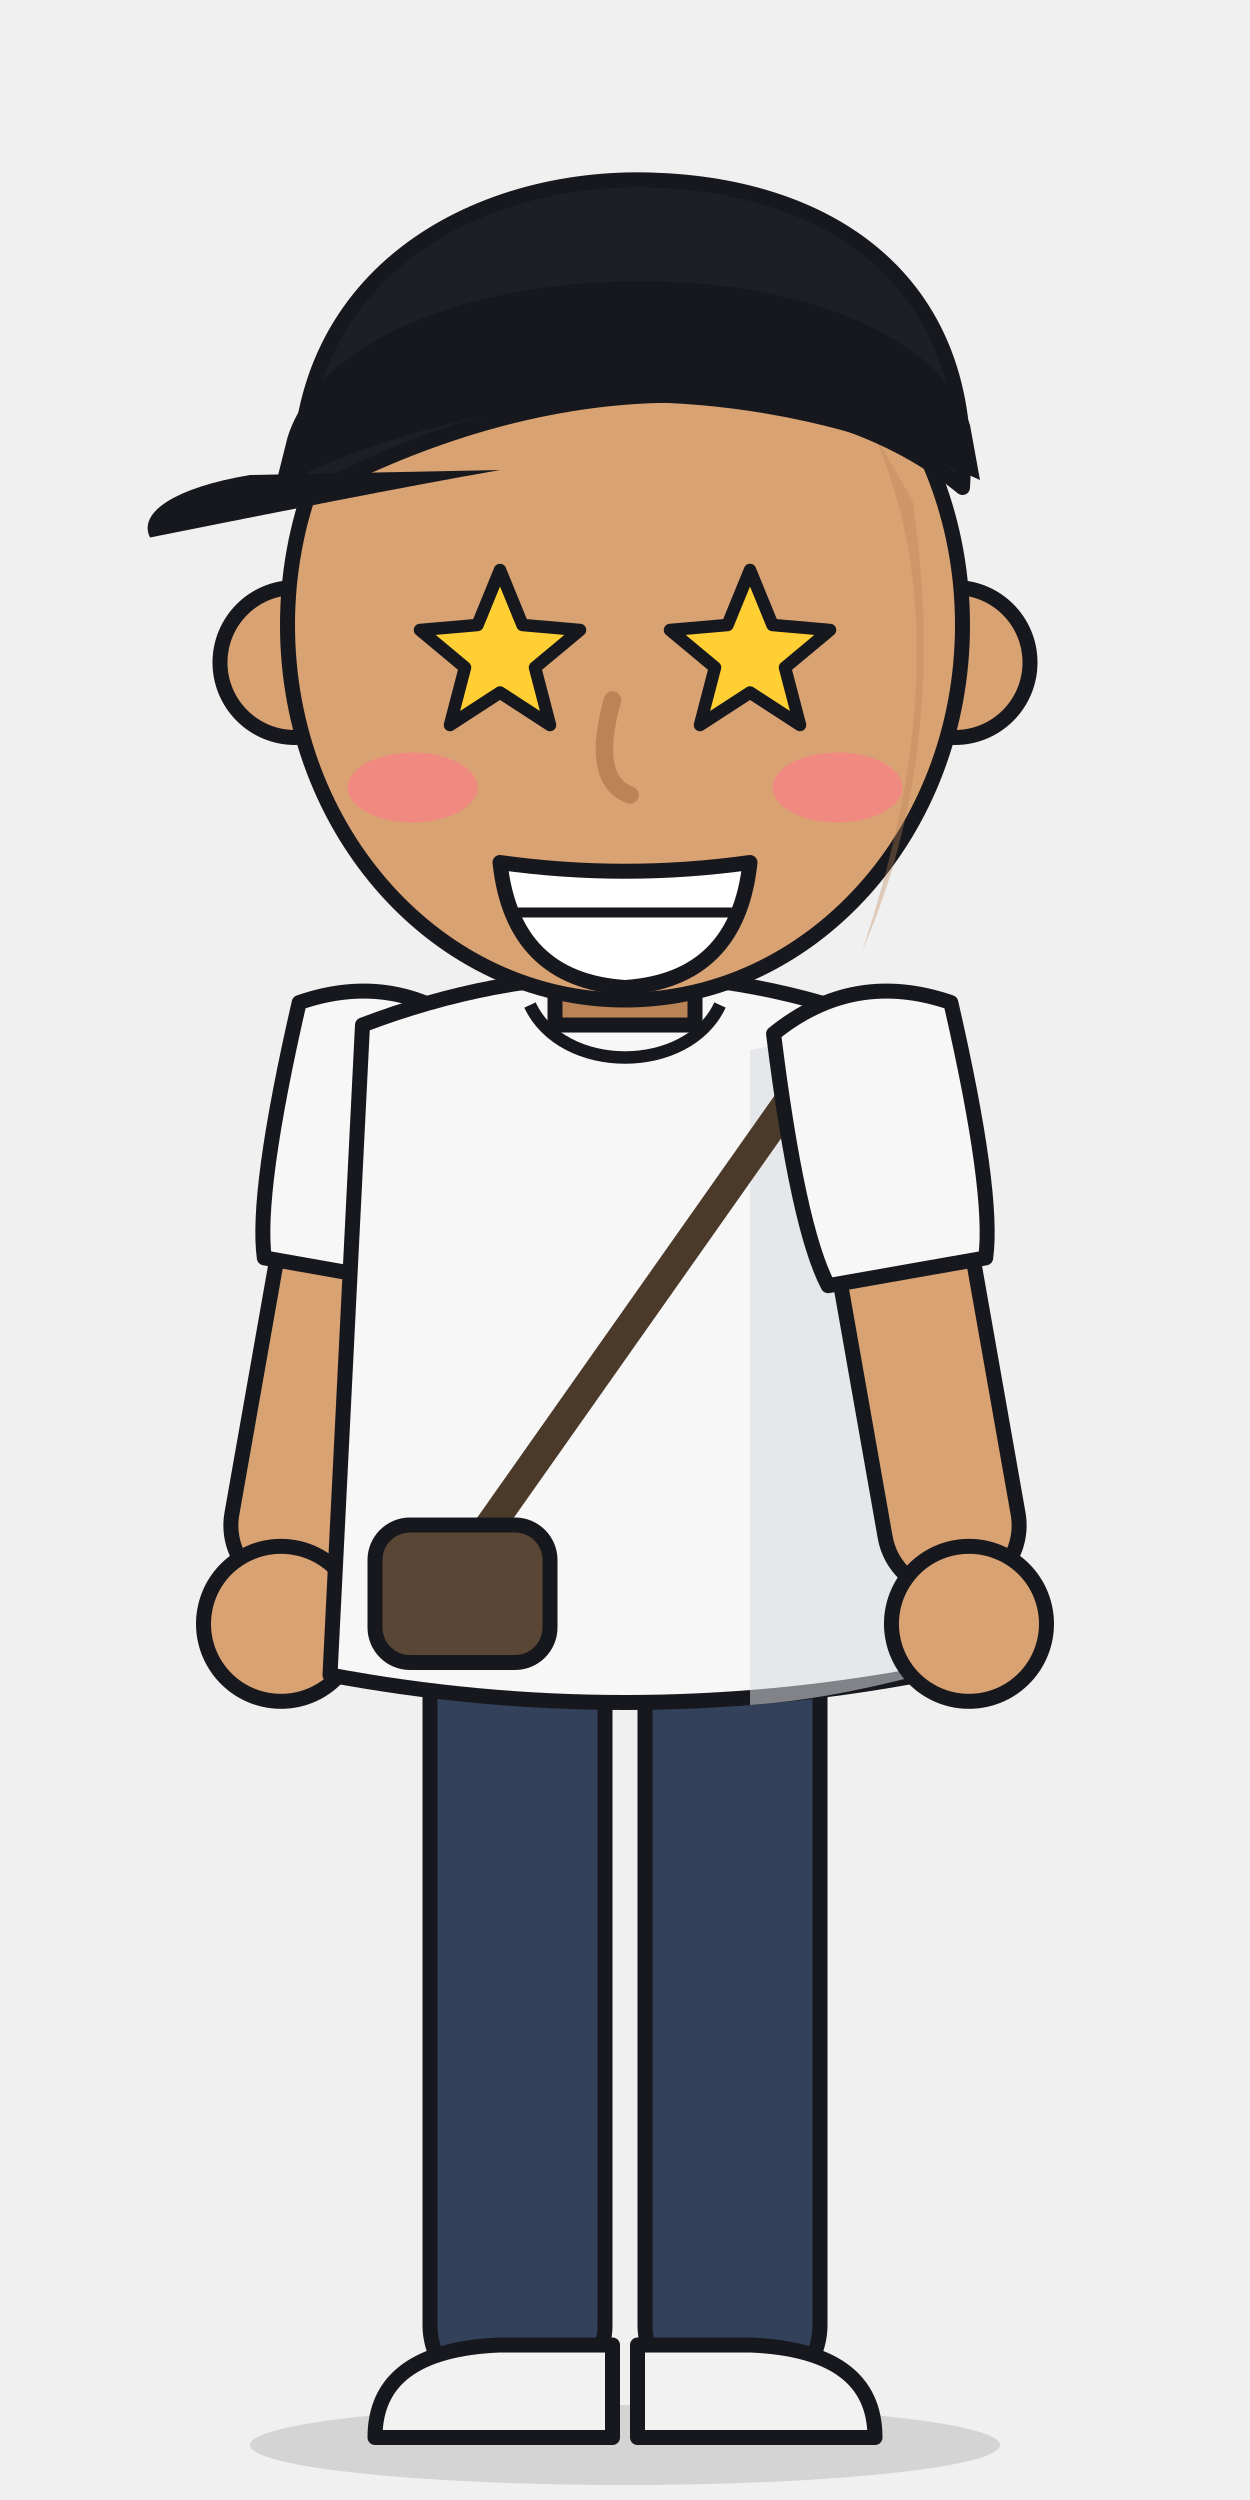
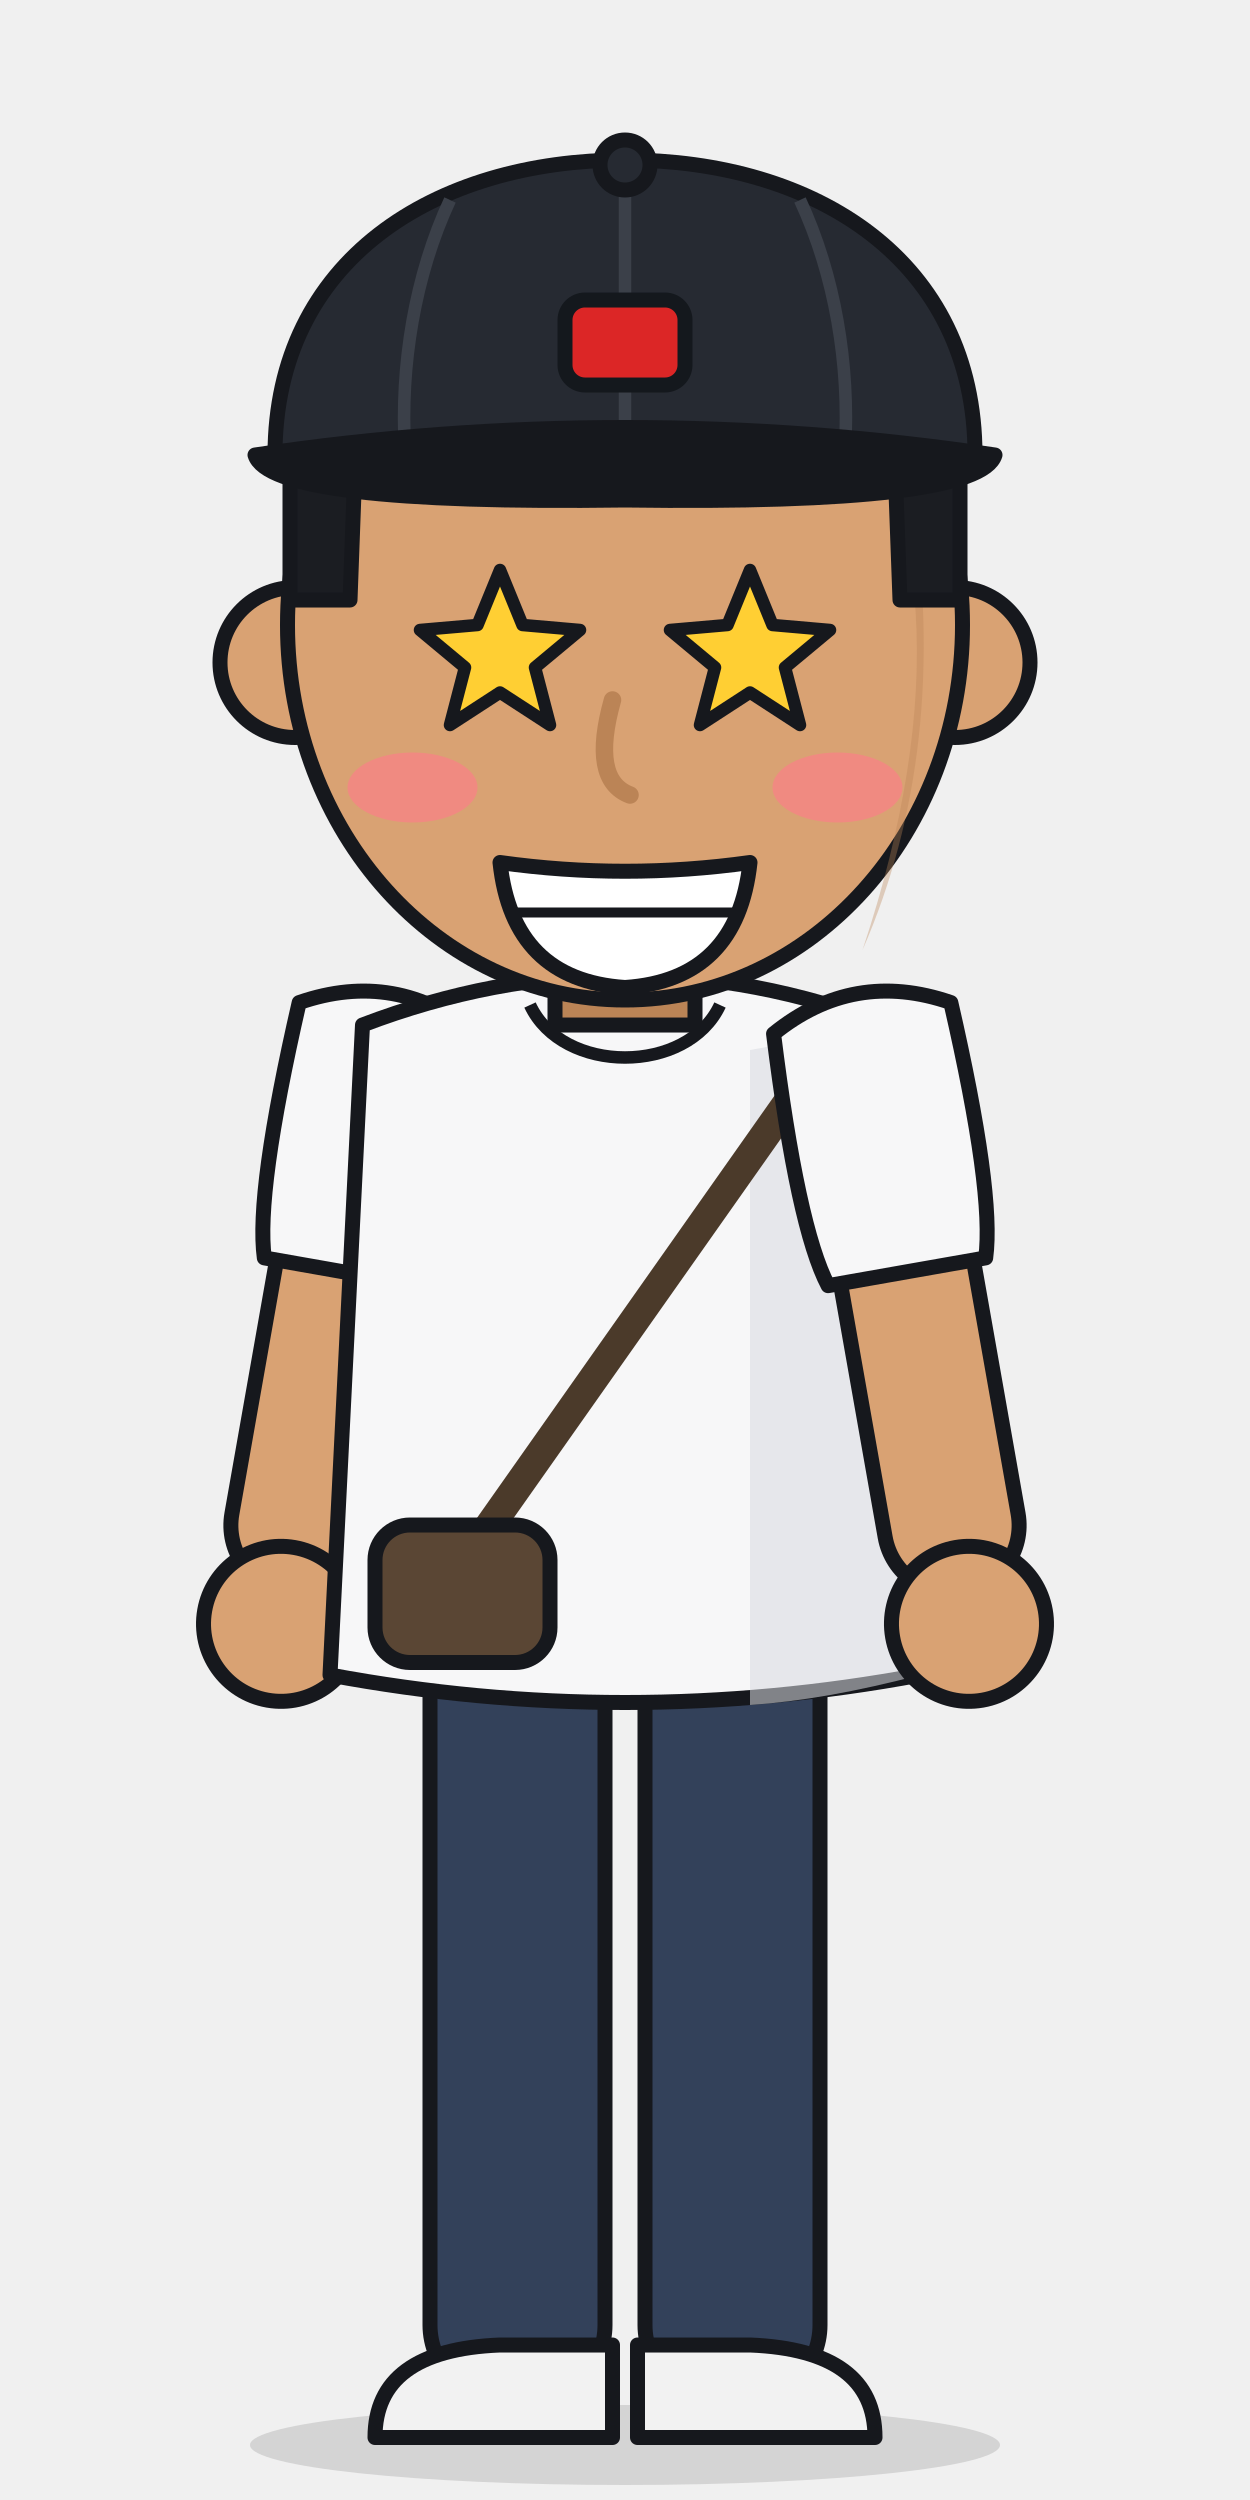
<svg xmlns="http://www.w3.org/2000/svg" viewBox="0 0 500 1000" width="500" height="1000">
  <ellipse cx="250" cy="978" rx="150" ry="16" fill="#000" opacity="0.12" />
  <g id="legs">
    <rect x="172" y="640" width="70" height="320" rx="30" fill="#33415a" stroke="#16181d" stroke-width="6" stroke-linejoin="round" stroke-linecap="round" />
    <rect x="258" y="640" width="70" height="320" rx="30" fill="#33415a" stroke="#16181d" stroke-width="6" stroke-linejoin="round" stroke-linecap="round" />
    <path d="M150 975 Q150 940 200 938 L245 938 L245 975 Z" fill="#f2f2f2" stroke="#16181d" stroke-width="6" stroke-linejoin="round" stroke-linecap="round" />
    <path d="M350 975 Q350 940 300 938 L255 938 L255 975 Z" fill="#f2f2f2" stroke="#16181d" stroke-width="6" stroke-linejoin="round" stroke-linecap="round" />
  </g>
  <g id="arm-back">
    <g transform="translate(152 425) rotate(10)">
      <rect x="-27" y="-10" width="54" height="225" rx="27" fill="#d9a273" stroke="#16181d" stroke-width="6" stroke-linejoin="round" stroke-linecap="round" />
      <path d="M-36 -18 Q-40 60 -32 85 L32 85 Q40 60 36 -18 Q0 -38 -36 -18 Z" fill="#f7f7f8" stroke="#16181d" stroke-width="6" stroke-linejoin="round" stroke-linecap="round" />
      <circle cx="0" cy="228" r="31" fill="#d9a273" stroke="#16181d" stroke-width="6" stroke-linejoin="round" stroke-linecap="round" />
    </g>
  </g>
  <g id="torso">
    <path d="M145 410 Q250 370 355 410 L368 670 Q250 692 132 670 Z" fill="#f7f7f8" stroke="#16181d" stroke-width="6" stroke-linejoin="round" stroke-linecap="round" />
    <path d="M300 420 L355 410 L368 670 Q330 680 300 682 Z" fill="#d8dbe0" opacity="0.55" />
    <path d="M212 402 C225 430 275 430 288 402" fill="none" stroke="#16181d" stroke-width="5" />
    <path d="M330 420 L175 640" stroke="#4b3a2a" stroke-width="12" stroke-linecap="round" />
    <rect x="150" y="610" width="70" height="55" rx="14" fill="#5a4634" stroke="#16181d" stroke-width="6" stroke-linejoin="round" stroke-linecap="round" />
  </g>
  <g id="arm-front">
    <g transform="translate(348 425) rotate(-10)">
      <rect x="-27" y="-10" width="54" height="225" rx="27" fill="#d9a273" stroke="#16181d" stroke-width="6" stroke-linejoin="round" stroke-linecap="round" />
      <path d="M-36 -18 Q-40 60 -32 85 L32 85 Q40 60 36 -18 Q0 -38 -36 -18 Z" fill="#f7f7f8" stroke="#16181d" stroke-width="6" stroke-linejoin="round" stroke-linecap="round" />
      <circle cx="0" cy="228" r="31" fill="#d9a273" stroke="#16181d" stroke-width="6" stroke-linejoin="round" stroke-linecap="round" />
    </g>
  </g>
  <g id="head">
    <rect x="222" y="360" width="56" height="50" fill="#bb8456" stroke="#16181d" stroke-width="6" stroke-linejoin="round" stroke-linecap="round" />
    <circle cx="118" cy="265" r="30" fill="#d9a273" stroke="#16181d" stroke-width="6" stroke-linejoin="round" stroke-linecap="round" />
    <circle cx="382" cy="265" r="30" fill="#d9a273" stroke="#16181d" stroke-width="6" stroke-linejoin="round" stroke-linecap="round" />
    <ellipse cx="250" cy="250" rx="135" ry="150" fill="#d9a273" stroke="#16181d" stroke-width="6" stroke-linejoin="round" stroke-linecap="round" />
    <path d="M330 140 Q395 230 345 380 Q380 300 365 200 Z" fill="#bb8456" opacity="0.35" />
-     <path d="M120 200 C115 110 190 70 260 72 C335 74 390 115 385 195 C330 150 230 140 120 200 Z" fill="#1d1f24" stroke="#16181d" stroke-width="6" stroke-linejoin="round" stroke-linecap="round" />
-     <path d="M115 175 C140 95 360 90 388 170 L392 192 C300 150 200 150 110 195 Z" fill="#16181d" />
-     <path d="M100 190 C70 195 55 205 60 215 C110 205 160 195 200 188" fill="#16181d" />
+     <path d="M116 240 L116 186 L142 186 L140 240 Z M384 240 L384 186 L358 186 L360 240 Z" fill="#1b1d22" stroke="#16181d" stroke-width="6" stroke-linejoin="round" stroke-linecap="round" />
+     <path d="M110 182 C110 104 174 64 250 64 C326 64 390 104 390 182 Z" fill="#262a32" stroke="#16181d" stroke-width="6" stroke-linejoin="round" stroke-linecap="round" />
+     <path d="M250 66 L250 180 M180 80 C166 110 160 146 162 180 M320 80 C334 110 340 146 338 180" fill="none" stroke="#3b4049" stroke-width="5" />
+     <circle cx="250" cy="66" r="10" fill="#262a32" stroke="#16181d" stroke-width="6" stroke-linejoin="round" stroke-linecap="round" />
+     <rect x="226" y="120" width="48" height="34" rx="8" fill="#dc2626" stroke="#14181d" stroke-width="6" stroke-linejoin="round" stroke-linecap="round" />
+     <path d="M102 182 Q250 160 398 182 Q392 202 250 200 Q108 202 102 182 Z" fill="#16181d" stroke="#16181d" stroke-width="6" stroke-linejoin="round" stroke-linecap="round" />
    <g id="eyes">
      <path d="M200 228 L209 250 L232 252 L214 267 L220 290 L200 277 L180 290 L186 267 L168 252 L191 250 Z" fill="#ffcf33" stroke="#16181d" stroke-width="5" stroke-linejoin="round" />
      <path d="M300 228 L309 250 L332 252 L314 267 L320 290 L300 277 L280 290 L286 267 L268 252 L291 250 Z" fill="#ffcf33" stroke="#16181d" stroke-width="5" stroke-linejoin="round" />
    </g>
    <path d="M245 280 Q236 312 252 318" fill="none" stroke="#bb8456" stroke-width="7" stroke-linecap="round" />
    <g id="mouth">
      <path d="M200 345 Q250 352 300 345 Q295 392 250 395 Q205 392 200 345 Z" fill="#fff" stroke="#16181d" stroke-width="6" stroke-linejoin="round" stroke-linecap="round" />
      <line x1="203" y1="365" x2="297" y2="365" stroke="#16181d" stroke-width="4" />
    </g>
    <ellipse cx="165" cy="315" rx="26" ry="14" fill="#ff7a8a" opacity="0.6" />
    <ellipse cx="335" cy="315" rx="26" ry="14" fill="#ff7a8a" opacity="0.6" />
  </g>
</svg>
